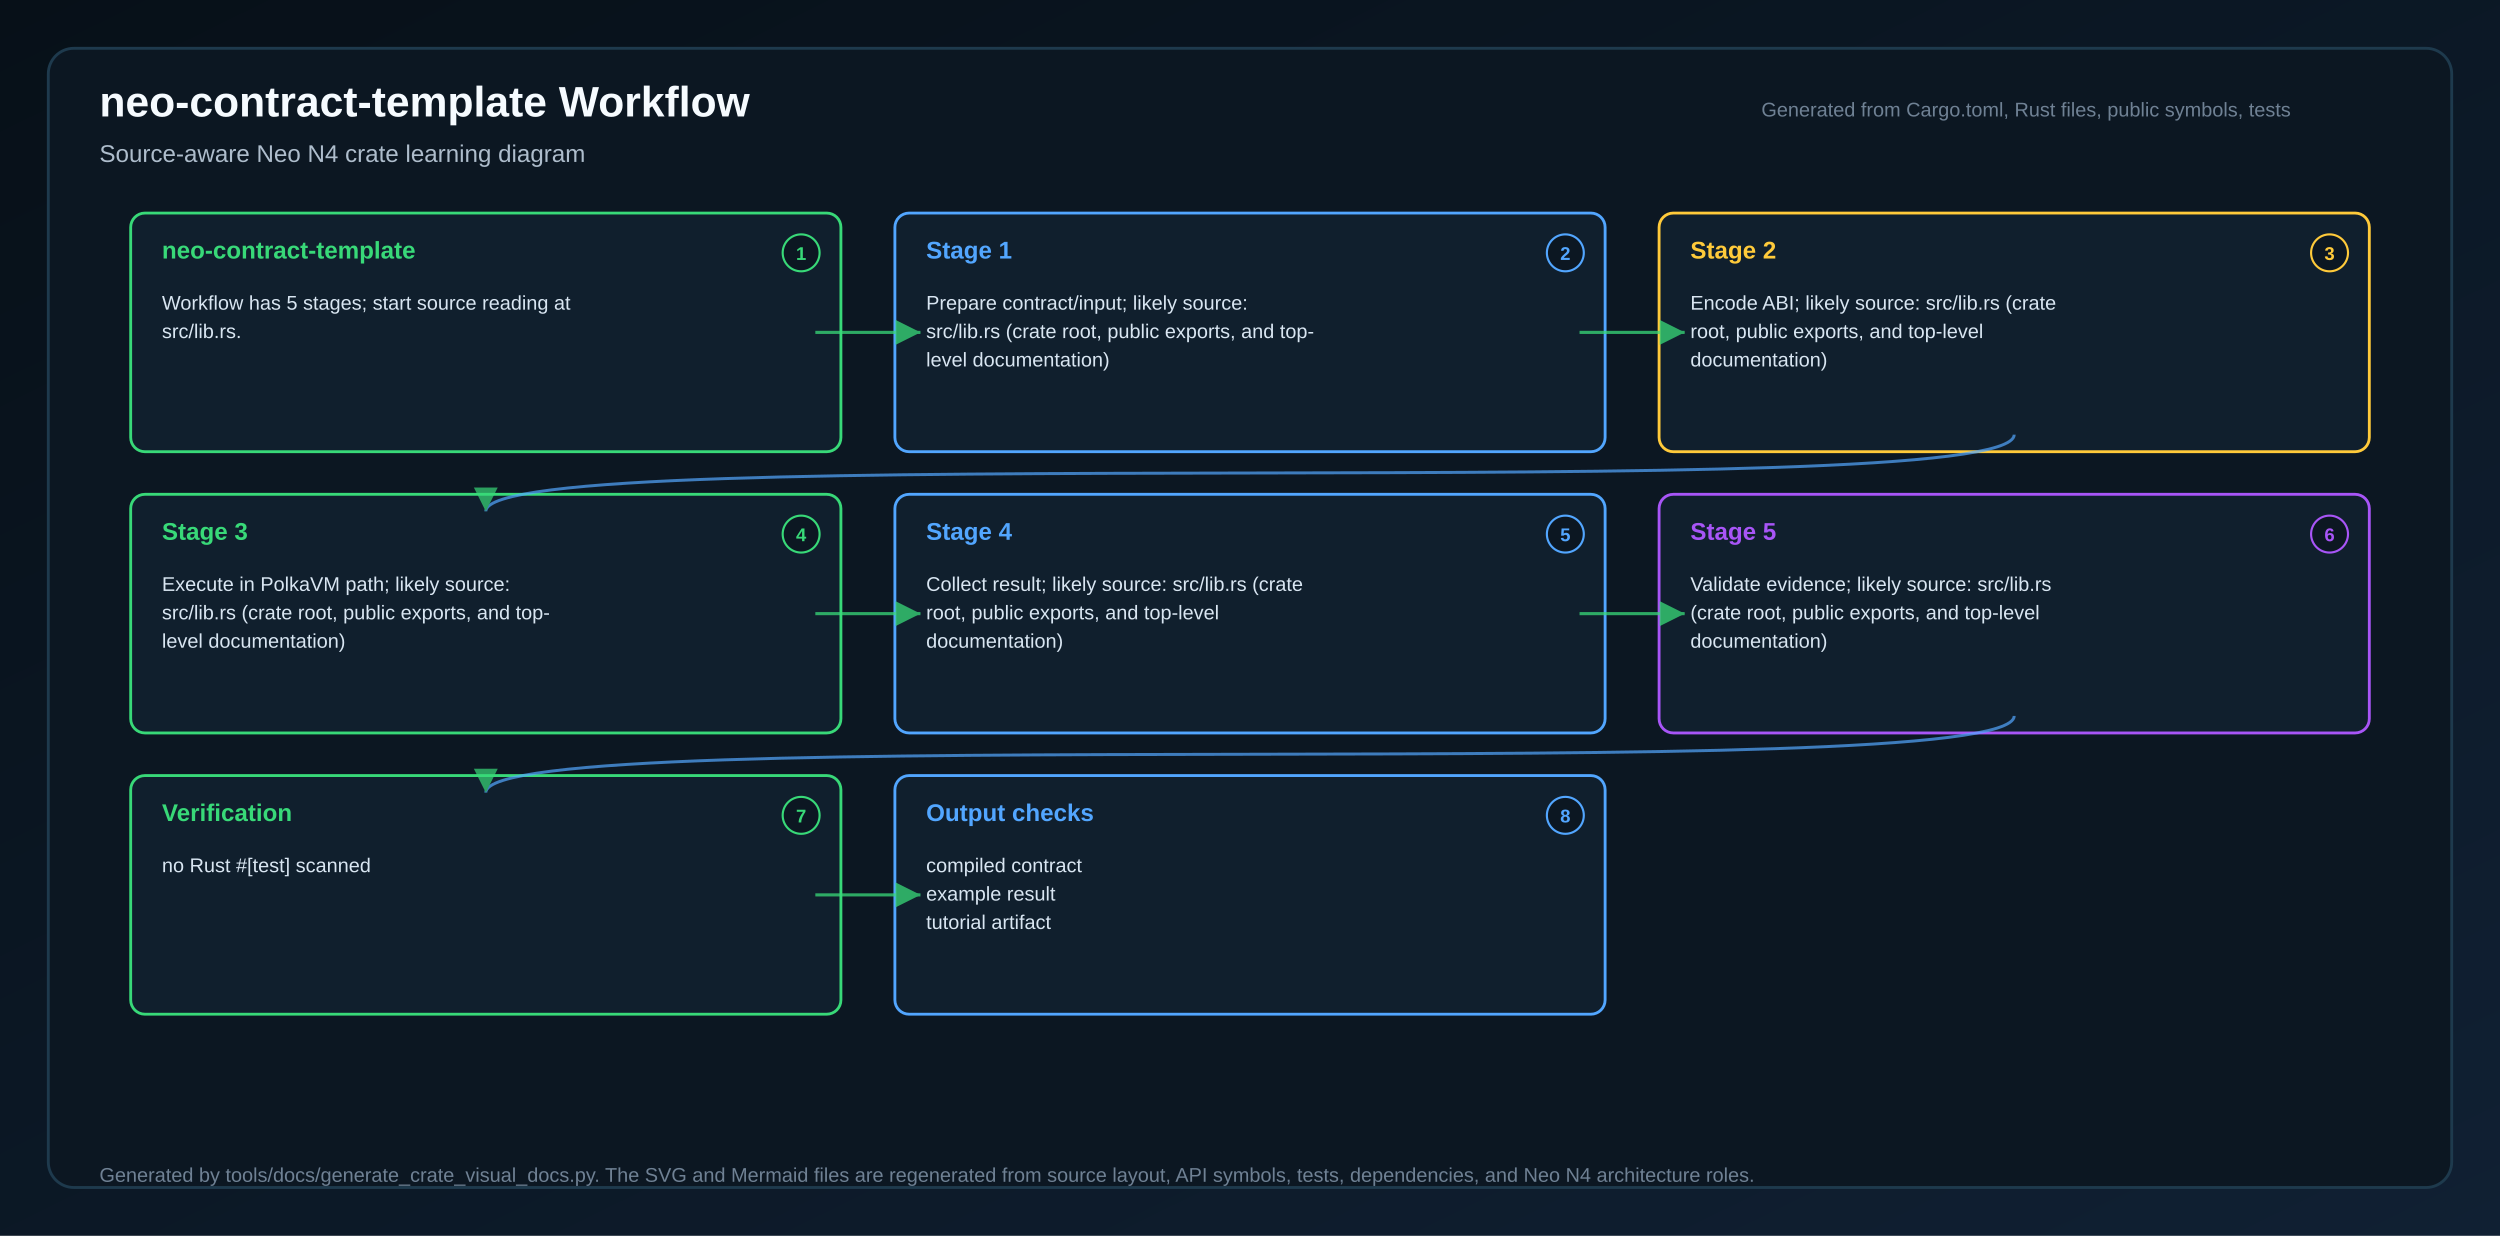
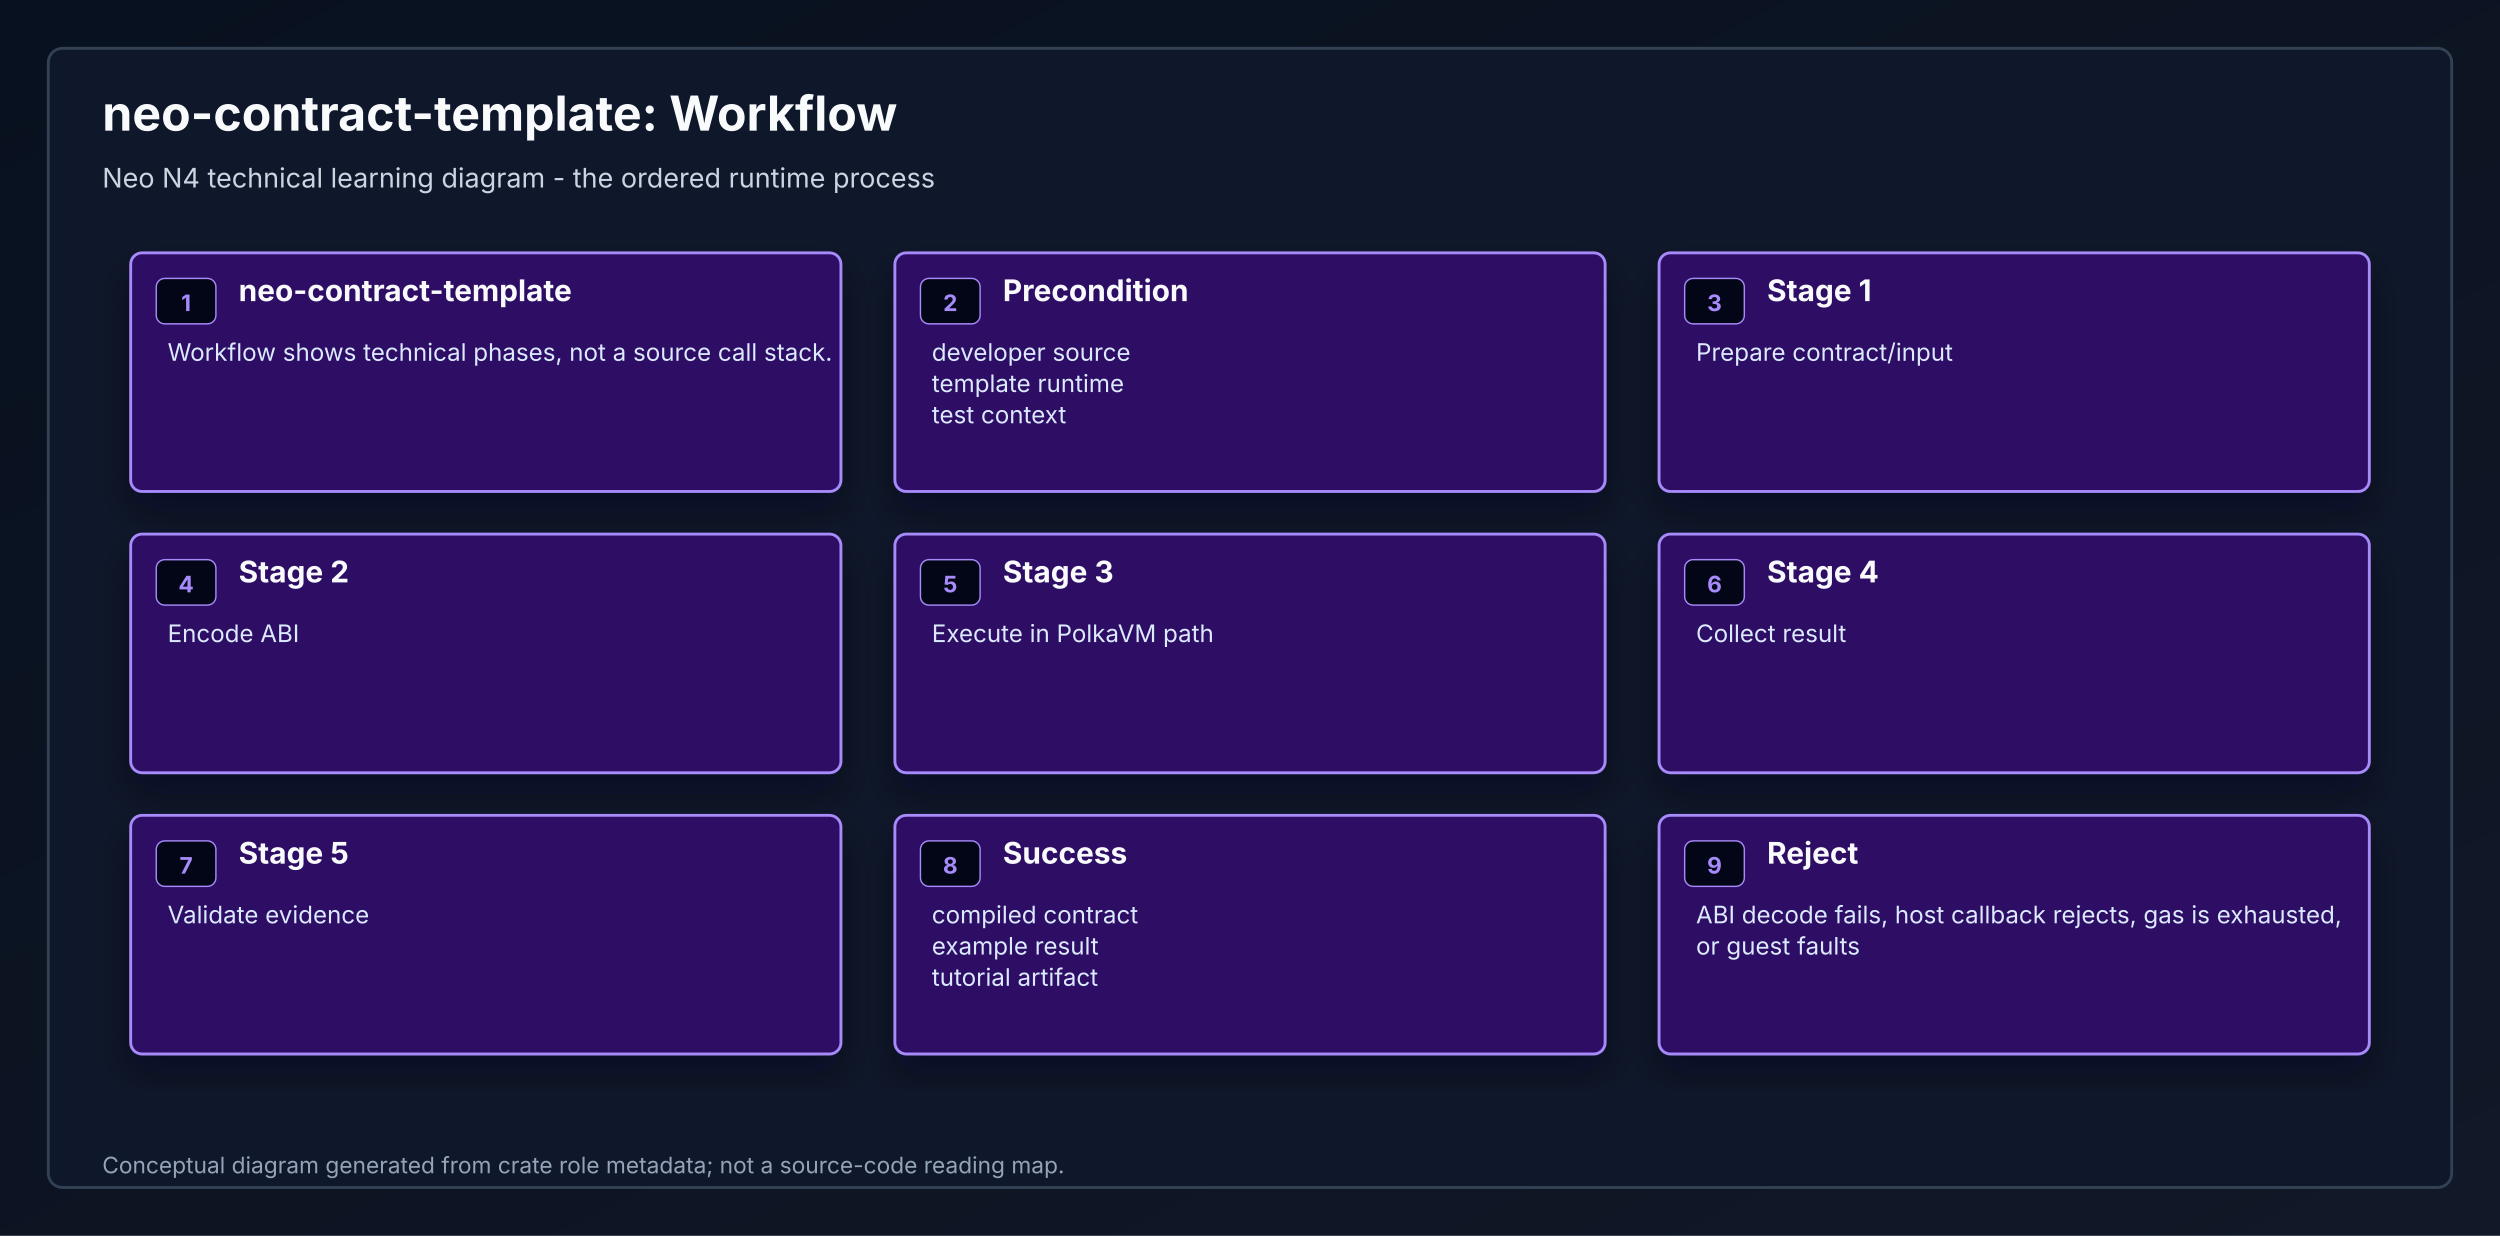
<svg xmlns="http://www.w3.org/2000/svg" width="1760" height="870" viewBox="0 0 1760 870" role="img" aria-label="neo-contract-template Workflow">
  <defs>
-     <linearGradient id="bg" x1="0" x2="1" y1="0" y2="1">
-       <stop offset="0" stop-color="#071018" />
-       <stop offset="1" stop-color="#102033" />
+     <linearGradient id="bg" x1="0" y1="0" x2="1" y2="1">
+       <stop offset="0%" stop-color="#08111f" />
+       <stop offset="100%" stop-color="#111827" />
    </linearGradient>
-     <marker id="arrow" markerWidth="12" markerHeight="12" refX="10" refY="6" orient="auto">
-       <path d="M2,2 L10,6 L2,10 Z" fill="#38d978" />
-     </marker>
+     <filter id="shadow" x="-15%" y="-15%" width="130%" height="130%">
+       <feDropShadow dx="0" dy="14" stdDeviation="12" flood-color="#020617" flood-opacity="0.42" />
+     </filter>
  </defs>
-   <rect x="0" y="0" width="1760" height="870" fill="url(#bg)" />
-   <rect x="34" y="34" width="1692" height="802" rx="18" fill="#0c1722" stroke="#1e3a4d" stroke-width="2" />
-   <text x="70" y="82" fill="#f6fbff" font-size="30" font-family="Segoe UI, Arial, sans-serif" font-weight="700">neo-contract-template Workflow</text>
-   <text x="70" y="114" fill="#aebdcc" font-size="17" font-family="Segoe UI, Arial, sans-serif">Source-aware Neo N4 crate learning diagram</text>
-   <text x="1240" y="82" fill="#6f8194" font-size="14" font-family="Segoe UI, Arial, sans-serif">Generated from Cargo.toml, Rust files, public symbols, tests</text>
-   <rect x="92" y="150" width="500" height="168" rx="10" fill="#101f2d" stroke="#38d978" stroke-width="2" />
-   <circle cx="564" cy="178" r="13" fill="#0c1722" stroke="#38d978" stroke-width="1.5" />
-   <text x="564" y="183" text-anchor="middle" fill="#38d978" font-size="13" font-family="Segoe UI, Arial, sans-serif" font-weight="700">1</text>
-   <text x="114" y="182" fill="#38d978" font-size="17" font-family="Segoe UI, Arial, sans-serif" font-weight="700">neo-contract-template</text>
-   <text x="114" y="218" fill="#d9e6f2" font-size="14" font-family="Segoe UI, Arial, sans-serif">Workflow has 5 stages; start source reading at</text>
-   <text x="114" y="238" fill="#d9e6f2" font-size="14" font-family="Segoe UI, Arial, sans-serif">src/lib.rs.</text>
-   <rect x="630" y="150" width="500" height="168" rx="10" fill="#101f2d" stroke="#52a6ff" stroke-width="2" />
-   <circle cx="1102" cy="178" r="13" fill="#0c1722" stroke="#52a6ff" stroke-width="1.5" />
-   <text x="1102" y="183" text-anchor="middle" fill="#52a6ff" font-size="13" font-family="Segoe UI, Arial, sans-serif" font-weight="700">2</text>
-   <text x="652" y="182" fill="#52a6ff" font-size="17" font-family="Segoe UI, Arial, sans-serif" font-weight="700">Stage 1</text>
-   <text x="652" y="218" fill="#d9e6f2" font-size="14" font-family="Segoe UI, Arial, sans-serif">Prepare contract/input; likely source:</text>
-   <text x="652" y="238" fill="#d9e6f2" font-size="14" font-family="Segoe UI, Arial, sans-serif">src/lib.rs (crate root, public exports, and top-</text>
-   <text x="652" y="258" fill="#d9e6f2" font-size="14" font-family="Segoe UI, Arial, sans-serif">level documentation)</text>
-   <rect x="1168" y="150" width="500" height="168" rx="10" fill="#101f2d" stroke="#ffca3a" stroke-width="2" />
-   <circle cx="1640" cy="178" r="13" fill="#0c1722" stroke="#ffca3a" stroke-width="1.5" />
-   <text x="1640" y="183" text-anchor="middle" fill="#ffca3a" font-size="13" font-family="Segoe UI, Arial, sans-serif" font-weight="700">3</text>
-   <text x="1190" y="182" fill="#ffca3a" font-size="17" font-family="Segoe UI, Arial, sans-serif" font-weight="700">Stage 2</text>
-   <text x="1190" y="218" fill="#d9e6f2" font-size="14" font-family="Segoe UI, Arial, sans-serif">Encode ABI; likely source: src/lib.rs (crate</text>
-   <text x="1190" y="238" fill="#d9e6f2" font-size="14" font-family="Segoe UI, Arial, sans-serif">root, public exports, and top-level</text>
-   <text x="1190" y="258" fill="#d9e6f2" font-size="14" font-family="Segoe UI, Arial, sans-serif">documentation)</text>
-   <rect x="92" y="348" width="500" height="168" rx="10" fill="#101f2d" stroke="#38d978" stroke-width="2" />
-   <circle cx="564" cy="376" r="13" fill="#0c1722" stroke="#38d978" stroke-width="1.5" />
-   <text x="564" y="381" text-anchor="middle" fill="#38d978" font-size="13" font-family="Segoe UI, Arial, sans-serif" font-weight="700">4</text>
-   <text x="114" y="380" fill="#38d978" font-size="17" font-family="Segoe UI, Arial, sans-serif" font-weight="700">Stage 3</text>
-   <text x="114" y="416" fill="#d9e6f2" font-size="14" font-family="Segoe UI, Arial, sans-serif">Execute in PolkaVM path; likely source:</text>
-   <text x="114" y="436" fill="#d9e6f2" font-size="14" font-family="Segoe UI, Arial, sans-serif">src/lib.rs (crate root, public exports, and top-</text>
-   <text x="114" y="456" fill="#d9e6f2" font-size="14" font-family="Segoe UI, Arial, sans-serif">level documentation)</text>
-   <rect x="630" y="348" width="500" height="168" rx="10" fill="#101f2d" stroke="#52a6ff" stroke-width="2" />
-   <circle cx="1102" cy="376" r="13" fill="#0c1722" stroke="#52a6ff" stroke-width="1.5" />
-   <text x="1102" y="381" text-anchor="middle" fill="#52a6ff" font-size="13" font-family="Segoe UI, Arial, sans-serif" font-weight="700">5</text>
-   <text x="652" y="380" fill="#52a6ff" font-size="17" font-family="Segoe UI, Arial, sans-serif" font-weight="700">Stage 4</text>
-   <text x="652" y="416" fill="#d9e6f2" font-size="14" font-family="Segoe UI, Arial, sans-serif">Collect result; likely source: src/lib.rs (crate</text>
-   <text x="652" y="436" fill="#d9e6f2" font-size="14" font-family="Segoe UI, Arial, sans-serif">root, public exports, and top-level</text>
-   <text x="652" y="456" fill="#d9e6f2" font-size="14" font-family="Segoe UI, Arial, sans-serif">documentation)</text>
-   <rect x="1168" y="348" width="500" height="168" rx="10" fill="#101f2d" stroke="#a855f7" stroke-width="2" />
-   <circle cx="1640" cy="376" r="13" fill="#0c1722" stroke="#a855f7" stroke-width="1.5" />
-   <text x="1640" y="381" text-anchor="middle" fill="#a855f7" font-size="13" font-family="Segoe UI, Arial, sans-serif" font-weight="700">6</text>
-   <text x="1190" y="380" fill="#a855f7" font-size="17" font-family="Segoe UI, Arial, sans-serif" font-weight="700">Stage 5</text>
-   <text x="1190" y="416" fill="#d9e6f2" font-size="14" font-family="Segoe UI, Arial, sans-serif">Validate evidence; likely source: src/lib.rs</text>
-   <text x="1190" y="436" fill="#d9e6f2" font-size="14" font-family="Segoe UI, Arial, sans-serif">(crate root, public exports, and top-level</text>
-   <text x="1190" y="456" fill="#d9e6f2" font-size="14" font-family="Segoe UI, Arial, sans-serif">documentation)</text>
-   <rect x="92" y="546" width="500" height="168" rx="10" fill="#101f2d" stroke="#38d978" stroke-width="2" />
-   <circle cx="564" cy="574" r="13" fill="#0c1722" stroke="#38d978" stroke-width="1.5" />
-   <text x="564" y="579" text-anchor="middle" fill="#38d978" font-size="13" font-family="Segoe UI, Arial, sans-serif" font-weight="700">7</text>
-   <text x="114" y="578" fill="#38d978" font-size="17" font-family="Segoe UI, Arial, sans-serif" font-weight="700">Verification</text>
-   <text x="114" y="614" fill="#d9e6f2" font-size="14" font-family="Segoe UI, Arial, sans-serif">no Rust #[test] scanned</text>
-   <rect x="630" y="546" width="500" height="168" rx="10" fill="#101f2d" stroke="#52a6ff" stroke-width="2" />
-   <circle cx="1102" cy="574" r="13" fill="#0c1722" stroke="#52a6ff" stroke-width="1.5" />
-   <text x="1102" y="579" text-anchor="middle" fill="#52a6ff" font-size="13" font-family="Segoe UI, Arial, sans-serif" font-weight="700">8</text>
-   <text x="652" y="578" fill="#52a6ff" font-size="17" font-family="Segoe UI, Arial, sans-serif" font-weight="700">Output checks</text>
-   <text x="652" y="614" fill="#d9e6f2" font-size="14" font-family="Segoe UI, Arial, sans-serif">compiled contract</text>
-   <text x="652" y="634" fill="#d9e6f2" font-size="14" font-family="Segoe UI, Arial, sans-serif">example result</text>
-   <text x="652" y="654" fill="#d9e6f2" font-size="14" font-family="Segoe UI, Arial, sans-serif">tutorial artifact</text>
-   <line x1="574" y1="234" x2="648" y2="234" stroke="#38d978" stroke-width="2.2" marker-end="url(#arrow)" opacity="0.75" />
-   <line x1="1112" y1="234" x2="1186" y2="234" stroke="#38d978" stroke-width="2.2" marker-end="url(#arrow)" opacity="0.75" />
-   <line x1="574" y1="432" x2="648" y2="432" stroke="#38d978" stroke-width="2.2" marker-end="url(#arrow)" opacity="0.75" />
-   <line x1="1112" y1="432" x2="1186" y2="432" stroke="#38d978" stroke-width="2.2" marker-end="url(#arrow)" opacity="0.75" />
-   <line x1="574" y1="630" x2="648" y2="630" stroke="#38d978" stroke-width="2.2" marker-end="url(#arrow)" opacity="0.75" />
-   <path d="M1418 306 C1418 358, 342 308, 342 360" stroke="#52a6ff" stroke-width="2.1" fill="none" marker-end="url(#arrow)" opacity="0.7" />
-   <path d="M1418 504 C1418 556, 342 506, 342 558" stroke="#52a6ff" stroke-width="2.1" fill="none" marker-end="url(#arrow)" opacity="0.7" />
-   <text x="70" y="832" fill="#6f8194" font-size="14" font-family="Segoe UI, Arial, sans-serif">Generated by tools/docs/generate_crate_visual_docs.py. The SVG and Mermaid files are regenerated from source layout, API symbols, tests, dependencies, and Neo N4 architecture roles.</text>
+   <rect width="1760" height="100%" fill="url(#bg)" />
+   <rect x="34" y="34" width="1692" height="802" rx="10" fill="#0f172a" stroke="#334155" stroke-width="2" />
+   <text x="72" y="92" fill="#f8fafc" font-family="Inter,Segoe UI,Arial,sans-serif" font-size="34" font-weight="700">neo-contract-template: Workflow</text>
+   <text x="72" y="132" fill="#cbd5e1" font-family="Inter,Segoe UI,Arial,sans-serif" font-size="19">Neo N4 technical learning diagram - the ordered runtime process</text>
+   <rect x="92" y="178" width="500" height="168" rx="8" fill="#2e1065" stroke="#a78bfa" stroke-width="2" filter="url(#shadow)" />
+   <rect x="110" y="196" width="42" height="32" rx="6" fill="#020617" stroke="#a78bfa" stroke-width="1" />
+   <text x="131" y="219" text-anchor="middle" fill="#a78bfa" font-family="Inter,Segoe UI,Arial,sans-serif" font-size="16" font-weight="700">1</text>
+   <text x="168" y="212" fill="#f8fafc" font-family="Inter,Segoe UI,Arial,sans-serif" font-size="21" font-weight="700">neo-contract-template</text>
+   <text x="118" y="254" fill="#dbeafe" font-family="Inter,Segoe UI,Arial,sans-serif" font-size="17">Workflow shows technical phases, not a source call stack.</text>
+   <rect x="630" y="178" width="500" height="168" rx="8" fill="#2e1065" stroke="#a78bfa" stroke-width="2" filter="url(#shadow)" />
+   <rect x="648" y="196" width="42" height="32" rx="6" fill="#020617" stroke="#a78bfa" stroke-width="1" />
+   <text x="669" y="219" text-anchor="middle" fill="#a78bfa" font-family="Inter,Segoe UI,Arial,sans-serif" font-size="16" font-weight="700">2</text>
+   <text x="706" y="212" fill="#f8fafc" font-family="Inter,Segoe UI,Arial,sans-serif" font-size="21" font-weight="700">Precondition</text>
+   <text x="656" y="254" fill="#dbeafe" font-family="Inter,Segoe UI,Arial,sans-serif" font-size="17">developer source</text>
+   <text x="656" y="276" fill="#dbeafe" font-family="Inter,Segoe UI,Arial,sans-serif" font-size="17">template runtime</text>
+   <text x="656" y="298" fill="#dbeafe" font-family="Inter,Segoe UI,Arial,sans-serif" font-size="17">test context</text>
+   <rect x="1168" y="178" width="500" height="168" rx="8" fill="#2e1065" stroke="#a78bfa" stroke-width="2" filter="url(#shadow)" />
+   <rect x="1186" y="196" width="42" height="32" rx="6" fill="#020617" stroke="#a78bfa" stroke-width="1" />
+   <text x="1207" y="219" text-anchor="middle" fill="#a78bfa" font-family="Inter,Segoe UI,Arial,sans-serif" font-size="16" font-weight="700">3</text>
+   <text x="1244" y="212" fill="#f8fafc" font-family="Inter,Segoe UI,Arial,sans-serif" font-size="21" font-weight="700">Stage 1</text>
+   <text x="1194" y="254" fill="#dbeafe" font-family="Inter,Segoe UI,Arial,sans-serif" font-size="17">Prepare contract/input</text>
+   <rect x="92" y="376" width="500" height="168" rx="8" fill="#2e1065" stroke="#a78bfa" stroke-width="2" filter="url(#shadow)" />
+   <rect x="110" y="394" width="42" height="32" rx="6" fill="#020617" stroke="#a78bfa" stroke-width="1" />
+   <text x="131" y="417" text-anchor="middle" fill="#a78bfa" font-family="Inter,Segoe UI,Arial,sans-serif" font-size="16" font-weight="700">4</text>
+   <text x="168" y="410" fill="#f8fafc" font-family="Inter,Segoe UI,Arial,sans-serif" font-size="21" font-weight="700">Stage 2</text>
+   <text x="118" y="452" fill="#dbeafe" font-family="Inter,Segoe UI,Arial,sans-serif" font-size="17">Encode ABI</text>
+   <rect x="630" y="376" width="500" height="168" rx="8" fill="#2e1065" stroke="#a78bfa" stroke-width="2" filter="url(#shadow)" />
+   <rect x="648" y="394" width="42" height="32" rx="6" fill="#020617" stroke="#a78bfa" stroke-width="1" />
+   <text x="669" y="417" text-anchor="middle" fill="#a78bfa" font-family="Inter,Segoe UI,Arial,sans-serif" font-size="16" font-weight="700">5</text>
+   <text x="706" y="410" fill="#f8fafc" font-family="Inter,Segoe UI,Arial,sans-serif" font-size="21" font-weight="700">Stage 3</text>
+   <text x="656" y="452" fill="#dbeafe" font-family="Inter,Segoe UI,Arial,sans-serif" font-size="17">Execute in PolkaVM path</text>
+   <rect x="1168" y="376" width="500" height="168" rx="8" fill="#2e1065" stroke="#a78bfa" stroke-width="2" filter="url(#shadow)" />
+   <rect x="1186" y="394" width="42" height="32" rx="6" fill="#020617" stroke="#a78bfa" stroke-width="1" />
+   <text x="1207" y="417" text-anchor="middle" fill="#a78bfa" font-family="Inter,Segoe UI,Arial,sans-serif" font-size="16" font-weight="700">6</text>
+   <text x="1244" y="410" fill="#f8fafc" font-family="Inter,Segoe UI,Arial,sans-serif" font-size="21" font-weight="700">Stage 4</text>
+   <text x="1194" y="452" fill="#dbeafe" font-family="Inter,Segoe UI,Arial,sans-serif" font-size="17">Collect result</text>
+   <rect x="92" y="574" width="500" height="168" rx="8" fill="#2e1065" stroke="#a78bfa" stroke-width="2" filter="url(#shadow)" />
+   <rect x="110" y="592" width="42" height="32" rx="6" fill="#020617" stroke="#a78bfa" stroke-width="1" />
+   <text x="131" y="615" text-anchor="middle" fill="#a78bfa" font-family="Inter,Segoe UI,Arial,sans-serif" font-size="16" font-weight="700">7</text>
+   <text x="168" y="608" fill="#f8fafc" font-family="Inter,Segoe UI,Arial,sans-serif" font-size="21" font-weight="700">Stage 5</text>
+   <text x="118" y="650" fill="#dbeafe" font-family="Inter,Segoe UI,Arial,sans-serif" font-size="17">Validate evidence</text>
+   <rect x="630" y="574" width="500" height="168" rx="8" fill="#2e1065" stroke="#a78bfa" stroke-width="2" filter="url(#shadow)" />
+   <rect x="648" y="592" width="42" height="32" rx="6" fill="#020617" stroke="#a78bfa" stroke-width="1" />
+   <text x="669" y="615" text-anchor="middle" fill="#a78bfa" font-family="Inter,Segoe UI,Arial,sans-serif" font-size="16" font-weight="700">8</text>
+   <text x="706" y="608" fill="#f8fafc" font-family="Inter,Segoe UI,Arial,sans-serif" font-size="21" font-weight="700">Success</text>
+   <text x="656" y="650" fill="#dbeafe" font-family="Inter,Segoe UI,Arial,sans-serif" font-size="17">compiled contract</text>
+   <text x="656" y="672" fill="#dbeafe" font-family="Inter,Segoe UI,Arial,sans-serif" font-size="17">example result</text>
+   <text x="656" y="694" fill="#dbeafe" font-family="Inter,Segoe UI,Arial,sans-serif" font-size="17">tutorial artifact</text>
+   <rect x="1168" y="574" width="500" height="168" rx="8" fill="#2e1065" stroke="#a78bfa" stroke-width="2" filter="url(#shadow)" />
+   <rect x="1186" y="592" width="42" height="32" rx="6" fill="#020617" stroke="#a78bfa" stroke-width="1" />
+   <text x="1207" y="615" text-anchor="middle" fill="#a78bfa" font-family="Inter,Segoe UI,Arial,sans-serif" font-size="16" font-weight="700">9</text>
+   <text x="1244" y="608" fill="#f8fafc" font-family="Inter,Segoe UI,Arial,sans-serif" font-size="21" font-weight="700">Reject</text>
+   <text x="1194" y="650" fill="#dbeafe" font-family="Inter,Segoe UI,Arial,sans-serif" font-size="17">ABI decode fails, host callback rejects, gas is exhausted,</text>
+   <text x="1194" y="672" fill="#dbeafe" font-family="Inter,Segoe UI,Arial,sans-serif" font-size="17">or guest faults</text>
+   <text x="72" y="826" fill="#94a3b8" font-family="Inter,Segoe UI,Arial,sans-serif" font-size="16">Conceptual diagram generated from crate role metadata; not a source-code reading map.</text>
</svg>
